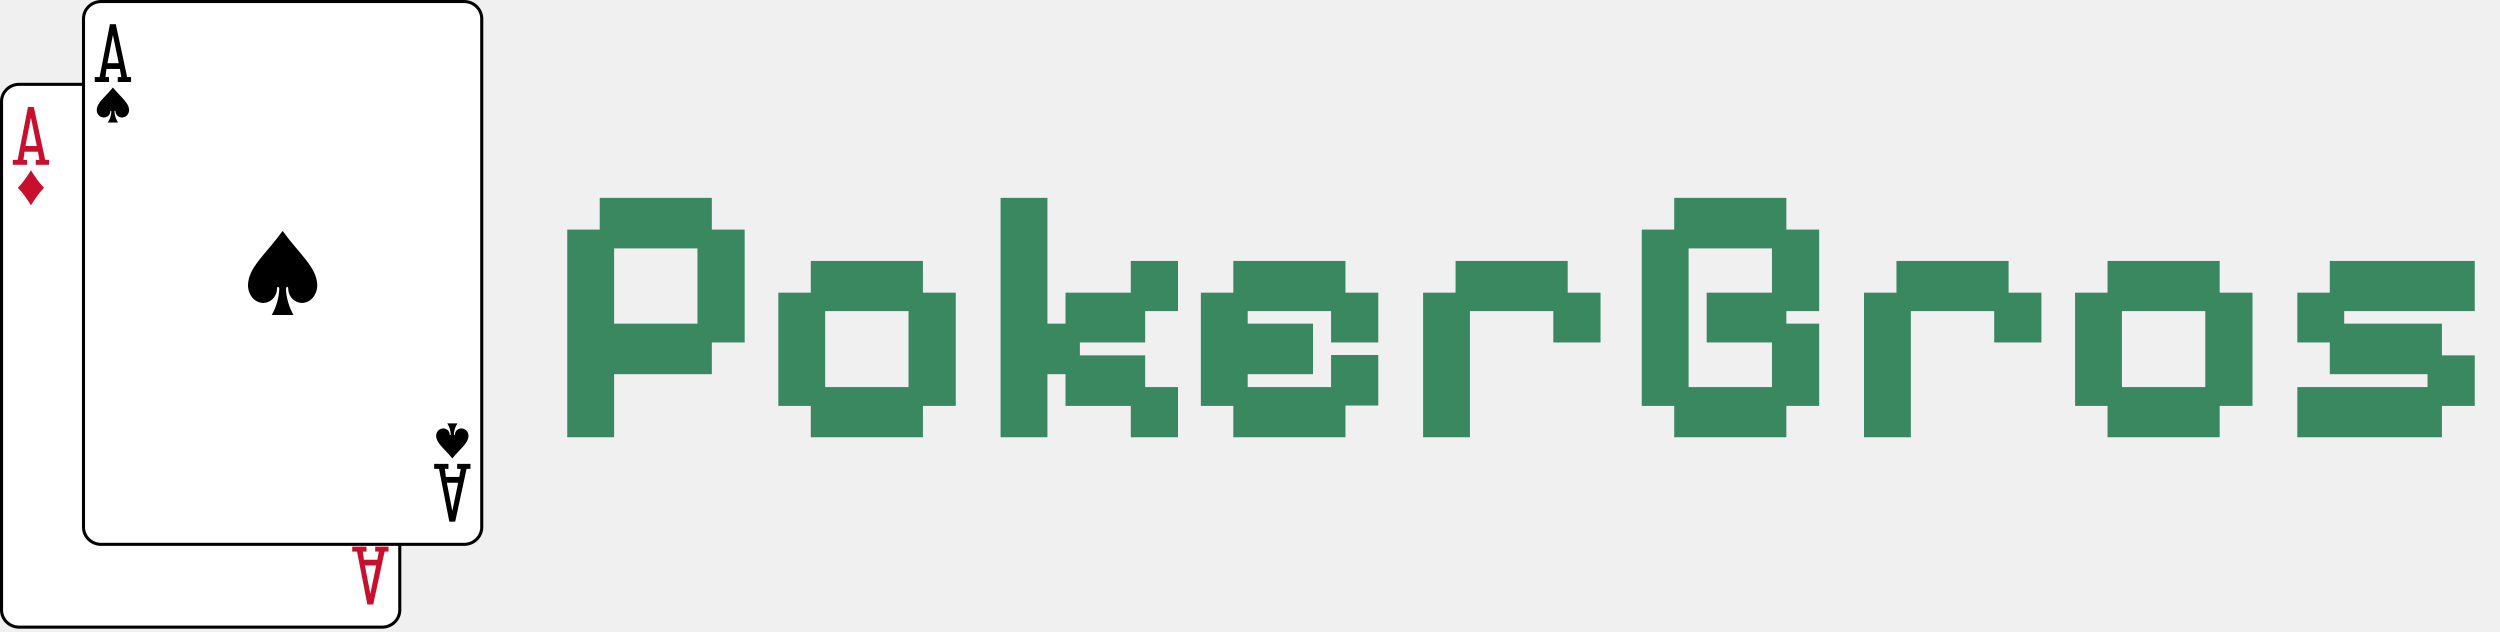
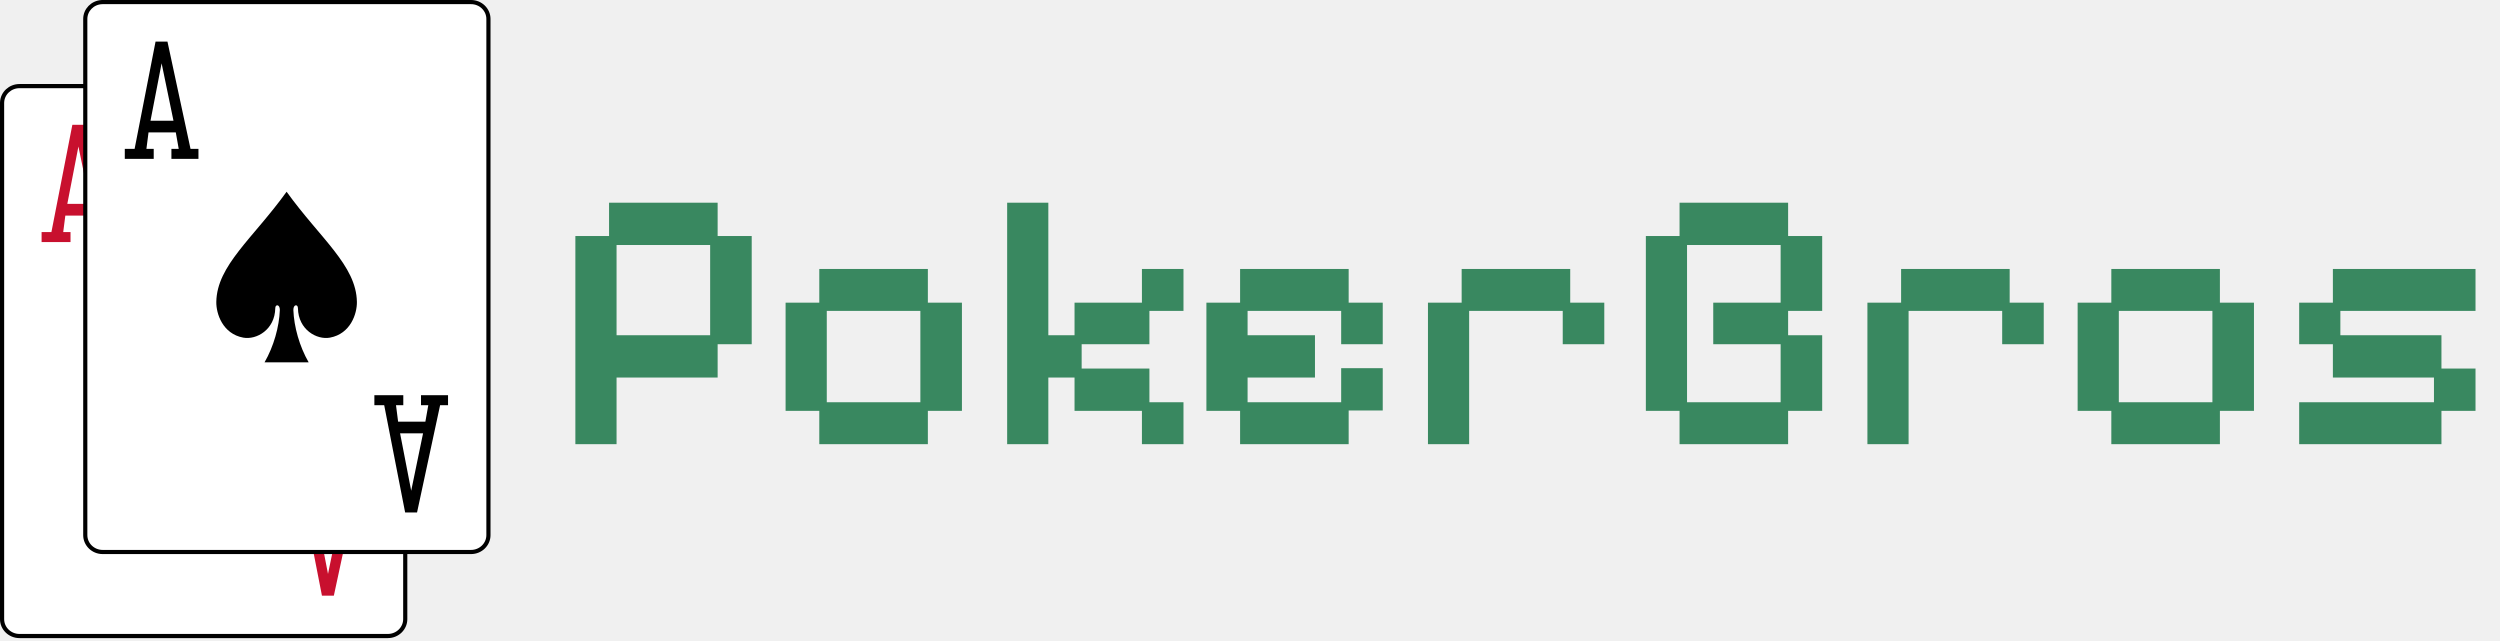
- <svg xmlns="http://www.w3.org/2000/svg" width="610" height="154" viewBox="0 0 610 154" fill="none">
+ <svg xmlns="http://www.w3.org/2000/svg" width="601" height="154" viewBox="0 0 601 154" fill="none">
  <g clip-path="url(#clip0_384_10352)">
-     <path d="M4.684 20.575H93.236C95.626 20.575 97.545 22.457 97.545 24.756V148.845C97.545 151.144 95.626 153.025 93.236 153.025H4.684C2.294 153.025 0.375 151.144 0.375 148.845V24.756C0.375 22.529 2.176 20.694 4.461 20.581L4.684 20.575Z" fill="white" stroke="black" stroke-width="0.75" />
-     <path d="M7.552 50.092C6.604 48.567 5.607 47.085 4.36 45.82C5.607 44.554 6.604 43.072 7.552 41.548C8.5 43.072 9.497 44.554 10.743 45.82C9.497 47.085 8.5 48.567 7.552 50.092Z" fill="#C8102E" />
-     <path d="M90.367 132.052C89.419 130.528 88.422 129.046 87.176 127.781C88.422 126.515 89.419 125.033 90.367 123.509C91.315 125.033 92.312 126.515 93.558 127.781C92.312 129.046 91.315 130.528 90.367 132.052Z" fill="#C8102E" />
-     <path d="M48.959 97.053C46.684 93.394 44.291 89.838 41.3 86.8C44.291 83.763 46.684 80.207 48.959 76.548C51.234 80.207 53.627 83.763 56.618 86.8C53.627 89.838 51.234 93.394 48.959 97.053Z" fill="#C8102E" />
-     <path d="M3.124 40.208V39.003H4.305L6.821 26.111H8.253L11.024 39.003H11.978V40.208H8.728V39.003H9.605L9.255 37.027H5.977L5.723 39.003H6.6V40.208H3.124ZM8.975 35.62L7.55 28.72L6.215 35.62H8.975Z" fill="#C8102E" />
-     <path d="M85.939 133.392V134.597H87.121L89.636 147.489H91.068L93.84 134.597H94.793V133.392H91.544V134.597H92.421L92.07 136.573H88.792L88.539 134.597H89.416V133.392H85.939ZM91.791 137.98L90.365 144.88L89.031 137.98H91.791Z" fill="#C8102E" />
+     <path d="M4.684 20.7H93.236C95.56 20.7 97.42 22.529 97.42 24.756V148.845C97.42 151.071 95.56 152.9 93.236 152.9H4.684C2.36 152.9 0.5 151.071 0.5 148.845V24.756L0.506 24.548C0.617 22.416 2.433 20.7 4.684 20.7Z" fill="white" stroke="black" />
+     <path d="M48.959 107.305C44.409 99.988 39.623 92.876 33.641 86.801C39.623 80.725 44.409 73.613 48.959 66.296C53.509 73.613 58.296 80.725 64.278 86.801C58.296 92.876 53.509 99.988 48.959 107.305Z" fill="#C8102E" />
+     <path d="M70 115V117.411H72.362L77.394 143.194H80.258L85.8 117.411H87.708V115H81.208V117.411H82.962L82.262 121.362H75.705L75.199 117.411H76.953V115H70ZM81.703 124.176L78.852 137.976L76.182 124.176H81.703Z" fill="#C8102E" />
+     <path d="M10 58.194V55.783H12.362L17.394 30H20.258L25.8 55.783H27.708V58.194H21.208V55.783H22.962L22.262 51.832H15.705L15.199 55.783H16.953V58.194H10ZM21.703 49.017L18.852 35.218L16.182 49.017H21.703Z" fill="#C8102E" />
  </g>
  <g clip-path="url(#clip1_384_10352)">
-     <path d="M24.684 0.375H113.236C115.626 0.375 117.545 2.257 117.545 4.556V128.645C117.545 130.944 115.626 132.825 113.236 132.825H24.684C22.294 132.825 20.375 130.944 20.375 128.645V4.556C20.375 2.257 22.294 0.375 24.684 0.375Z" fill="white" stroke="black" stroke-width="0.75" />
-     <path d="M27.551 21.348C25.66 23.689 23.637 25.037 23.604 26.864C23.592 27.456 23.961 28.461 25.114 28.654C25.863 28.778 26.893 28.252 26.915 27.183C26.911 26.97 27.174 26.976 27.172 27.268C27.137 28.111 26.829 29.092 26.313 29.891C27.139 29.891 27.964 29.891 28.79 29.891C28.273 29.092 27.966 28.111 27.931 27.268C27.927 26.976 28.191 26.97 28.188 27.183C28.209 28.252 29.24 28.778 29.988 28.654C31.142 28.461 31.51 27.456 31.499 26.864C31.465 25.037 29.442 23.689 27.551 21.348Z" fill="black" />
-     <path d="M110.368 111.852C108.477 109.51 106.454 108.163 106.42 106.336C106.409 105.744 106.777 104.738 107.931 104.546C108.679 104.422 109.71 104.948 109.731 106.017C109.727 106.229 109.991 106.224 109.988 105.932C109.953 105.089 109.646 104.108 109.129 103.309C109.955 103.309 110.781 103.309 111.606 103.309C111.09 104.108 110.783 105.089 110.747 105.932C110.743 106.224 111.008 106.229 111.004 106.017C111.026 104.948 112.056 104.422 112.805 104.546C113.958 104.738 114.327 105.744 114.315 106.336C114.282 108.163 112.259 109.51 110.368 111.852Z" fill="black" />
-     <path d="M68.96 56.348C64.912 61.968 60.582 65.203 60.51 69.588C60.486 71.007 61.275 73.421 63.744 73.883C65.346 74.181 67.551 72.918 67.597 70.353C67.59 69.842 68.153 69.856 68.147 70.555C68.072 72.579 67.414 74.935 66.309 76.852C68.076 76.852 69.843 76.852 71.61 76.852C70.505 74.935 69.847 72.579 69.772 70.555C69.766 69.856 70.329 69.842 70.322 70.353C70.368 72.918 72.573 74.181 74.175 73.883C76.645 73.421 77.433 71.007 77.409 69.588C77.337 65.203 73.007 61.968 68.96 56.348Z" fill="black" />
-     <path d="M23.124 20.008V18.803H24.305L26.821 5.911H28.253L31.024 18.803H31.978V20.008H28.728V18.803H29.605L29.255 16.827H25.977L25.723 18.803H26.6V20.008H23.124ZM28.975 15.42L27.55 8.52L26.215 15.42H28.975Z" fill="black" />
-     <path d="M105.939 113.191V114.397H107.12L109.636 127.288H111.068L113.84 114.397H114.793V113.191H111.544V114.397H112.421L112.07 116.372H108.792L108.539 114.397H109.416V113.191H105.939ZM111.791 117.78L110.366 124.68L109.031 117.78H111.791Z" fill="black" />
+     <path d="M24.684 0.5H113.236C115.56 0.5 117.42 2.329 117.42 4.556V128.645C117.42 130.871 115.56 132.7 113.236 132.7H24.684C22.36 132.7 20.5 130.871 20.5 128.645V4.556C20.5 2.398 22.246 0.614 24.468 0.505L24.684 0.5Z" fill="white" stroke="black" />
+     <path d="M68.9 46.096C60.806 57.337 52.145 63.806 52.001 72.575C51.953 75.415 53.529 80.242 58.468 81.166C61.672 81.762 66.083 79.237 66.175 74.106C66.161 73.085 67.286 73.112 67.275 74.511C67.124 78.558 65.809 83.27 63.598 87.105C67.132 87.105 70.667 87.105 74.201 87.105C71.99 83.27 70.675 78.558 70.524 74.511C70.513 73.112 71.638 73.085 71.624 74.106C71.716 79.237 76.127 81.762 79.331 81.166C84.27 80.242 85.846 75.415 85.798 72.575C85.654 63.806 76.994 57.337 68.9 46.096Z" fill="black" />
+     <path d="M90 95V97.411H92.362L97.394 123.194H100.258L105.8 97.411H107.708V95H101.208V97.411H102.962L102.262 101.362H95.705L95.199 97.411H96.953V95H90ZM101.702 104.177L98.852 117.977L96.182 104.177H101.702Z" fill="black" />
+     <path d="M30 38.194V35.783H32.362L37.394 10H40.258L45.8 35.783H47.708V38.194H41.208V35.783H42.962L42.262 31.832H35.705L35.199 35.783H36.953V38.194H30ZM41.703 29.017L38.852 15.217L36.182 29.017H41.703Z" fill="black" />
  </g>
-   <path d="M138.41 106.69V56.02H146.33V48.28H173.69V56.02H181.7V83.56H173.69V91.3H149.84V106.69H138.41ZM149.84 78.97H170.18V60.61H149.84V78.97ZM197.834 106.69V99.04H189.914V71.41H197.834V63.67H225.194V71.41H233.204V99.04H225.194V106.69H197.834ZM201.344 94.45H221.684V75.91H201.344V94.45ZM244.142 106.69V48.28H255.572V78.97H259.982V71.41H275.912V63.67H287.432V75.91H279.422V83.56H263.492V86.71H279.422V94.45H287.432V106.69H275.912V99.04H259.982V91.3H255.572V106.69H244.142ZM300.93 106.69V99.04H293.01V71.41H300.93V63.67H328.29V71.41H336.3V83.56H324.78V75.91H304.44V78.97H320.37V91.3H304.44V94.45H324.78V86.62H336.3V98.95H328.29V106.69H300.93ZM347.238 106.69V71.41H355.158V63.67H382.518V71.41H390.528V83.56H379.008V75.91H358.668V106.69H347.238ZM408.508 106.69V99.04H400.588V56.02H408.508V48.28H435.868V56.02H443.878V75.91H435.868V78.97H443.878V99.04H435.868V106.69H408.508ZM412.018 94.45H432.358V83.56H416.428V71.41H432.358V60.61H412.018V94.45ZM454.816 106.69V71.41H462.736V63.67H490.096V71.41H498.106V83.56H486.586V75.91H466.246V106.69H454.816ZM514.24 106.69V99.04H506.32V71.41H514.24V63.67H541.6V71.41H549.61V99.04H541.6V106.69H514.24ZM517.75 94.45H538.09V75.91H517.75V94.45ZM560.549 106.69V94.45H592.319V91.3H568.469V83.56H560.549V71.41H568.469V63.67H603.839V75.91H571.979V78.97H595.829V86.71H603.839V99.04H595.829V106.69H560.549Z" fill="#398860" />
+   <path d="M138.32 106.78V56.74H146.42V48.73H172.52V56.74H180.71V82.75H172.52V90.76H148.22V106.78H138.32ZM148.22 80.59H170.72V58.9H148.22V80.59ZM196.957 106.78V98.77H188.857V72.76H196.957V64.66H223.057V72.76H231.247V98.77H223.057V106.78H196.957ZM198.757 96.7H221.257V74.74H198.757V96.7ZM242.119 106.78V48.73H252.019V80.59H258.319V72.76H274.519V64.66H284.509V74.74H276.319V82.75H260.029V88.6H276.319V96.7H284.509V106.78H274.519V98.77H258.319V90.76H252.019V106.78H242.119ZM298.119 106.78V98.77H290.019V72.76H298.119V64.66H324.219V72.76H332.409V82.75H322.419V74.74H299.919V80.59H316.119V90.76H299.919V96.7H322.419V88.51H332.409V98.68H324.219V106.78H298.119ZM343.281 106.78V72.76H351.381V64.66H377.481V72.76H385.671V82.75H375.681V74.74H353.181V106.78H343.281ZM403.764 106.78V98.77H395.664V56.74H403.764V48.73H429.864V56.74H438.054V74.74H429.864V80.59H438.054V98.77H429.864V106.78H403.764ZM405.564 96.7H428.064V82.75H411.864V72.76H428.064V58.9H405.564V96.7ZM448.925 106.78V72.76H457.025V64.66H483.125V72.76H491.315V82.75H481.325V74.74H458.825V106.78H448.925ZM507.563 106.78V98.77H499.463V72.76H507.563V64.66H533.663V72.76H541.853V98.77H533.663V106.78H507.563ZM509.363 96.7H531.863V74.74H509.363V96.7ZM552.724 106.78V96.7H585.124V90.76H560.824V82.75H552.724V72.76H560.824V64.66H595.114V74.74H562.624V80.59H586.924V88.6H595.114V98.77H586.924V106.78H552.724Z" fill="#398860" />
  <defs>
    <clipPath id="clip0_384_10352">
      <rect width="97.92" height="133.2" fill="white" transform="translate(0 20.2002)" />
    </clipPath>
    <clipPath id="clip1_384_10352">
      <rect width="97.92" height="133.2" fill="white" transform="translate(20)" />
    </clipPath>
  </defs>
</svg>
